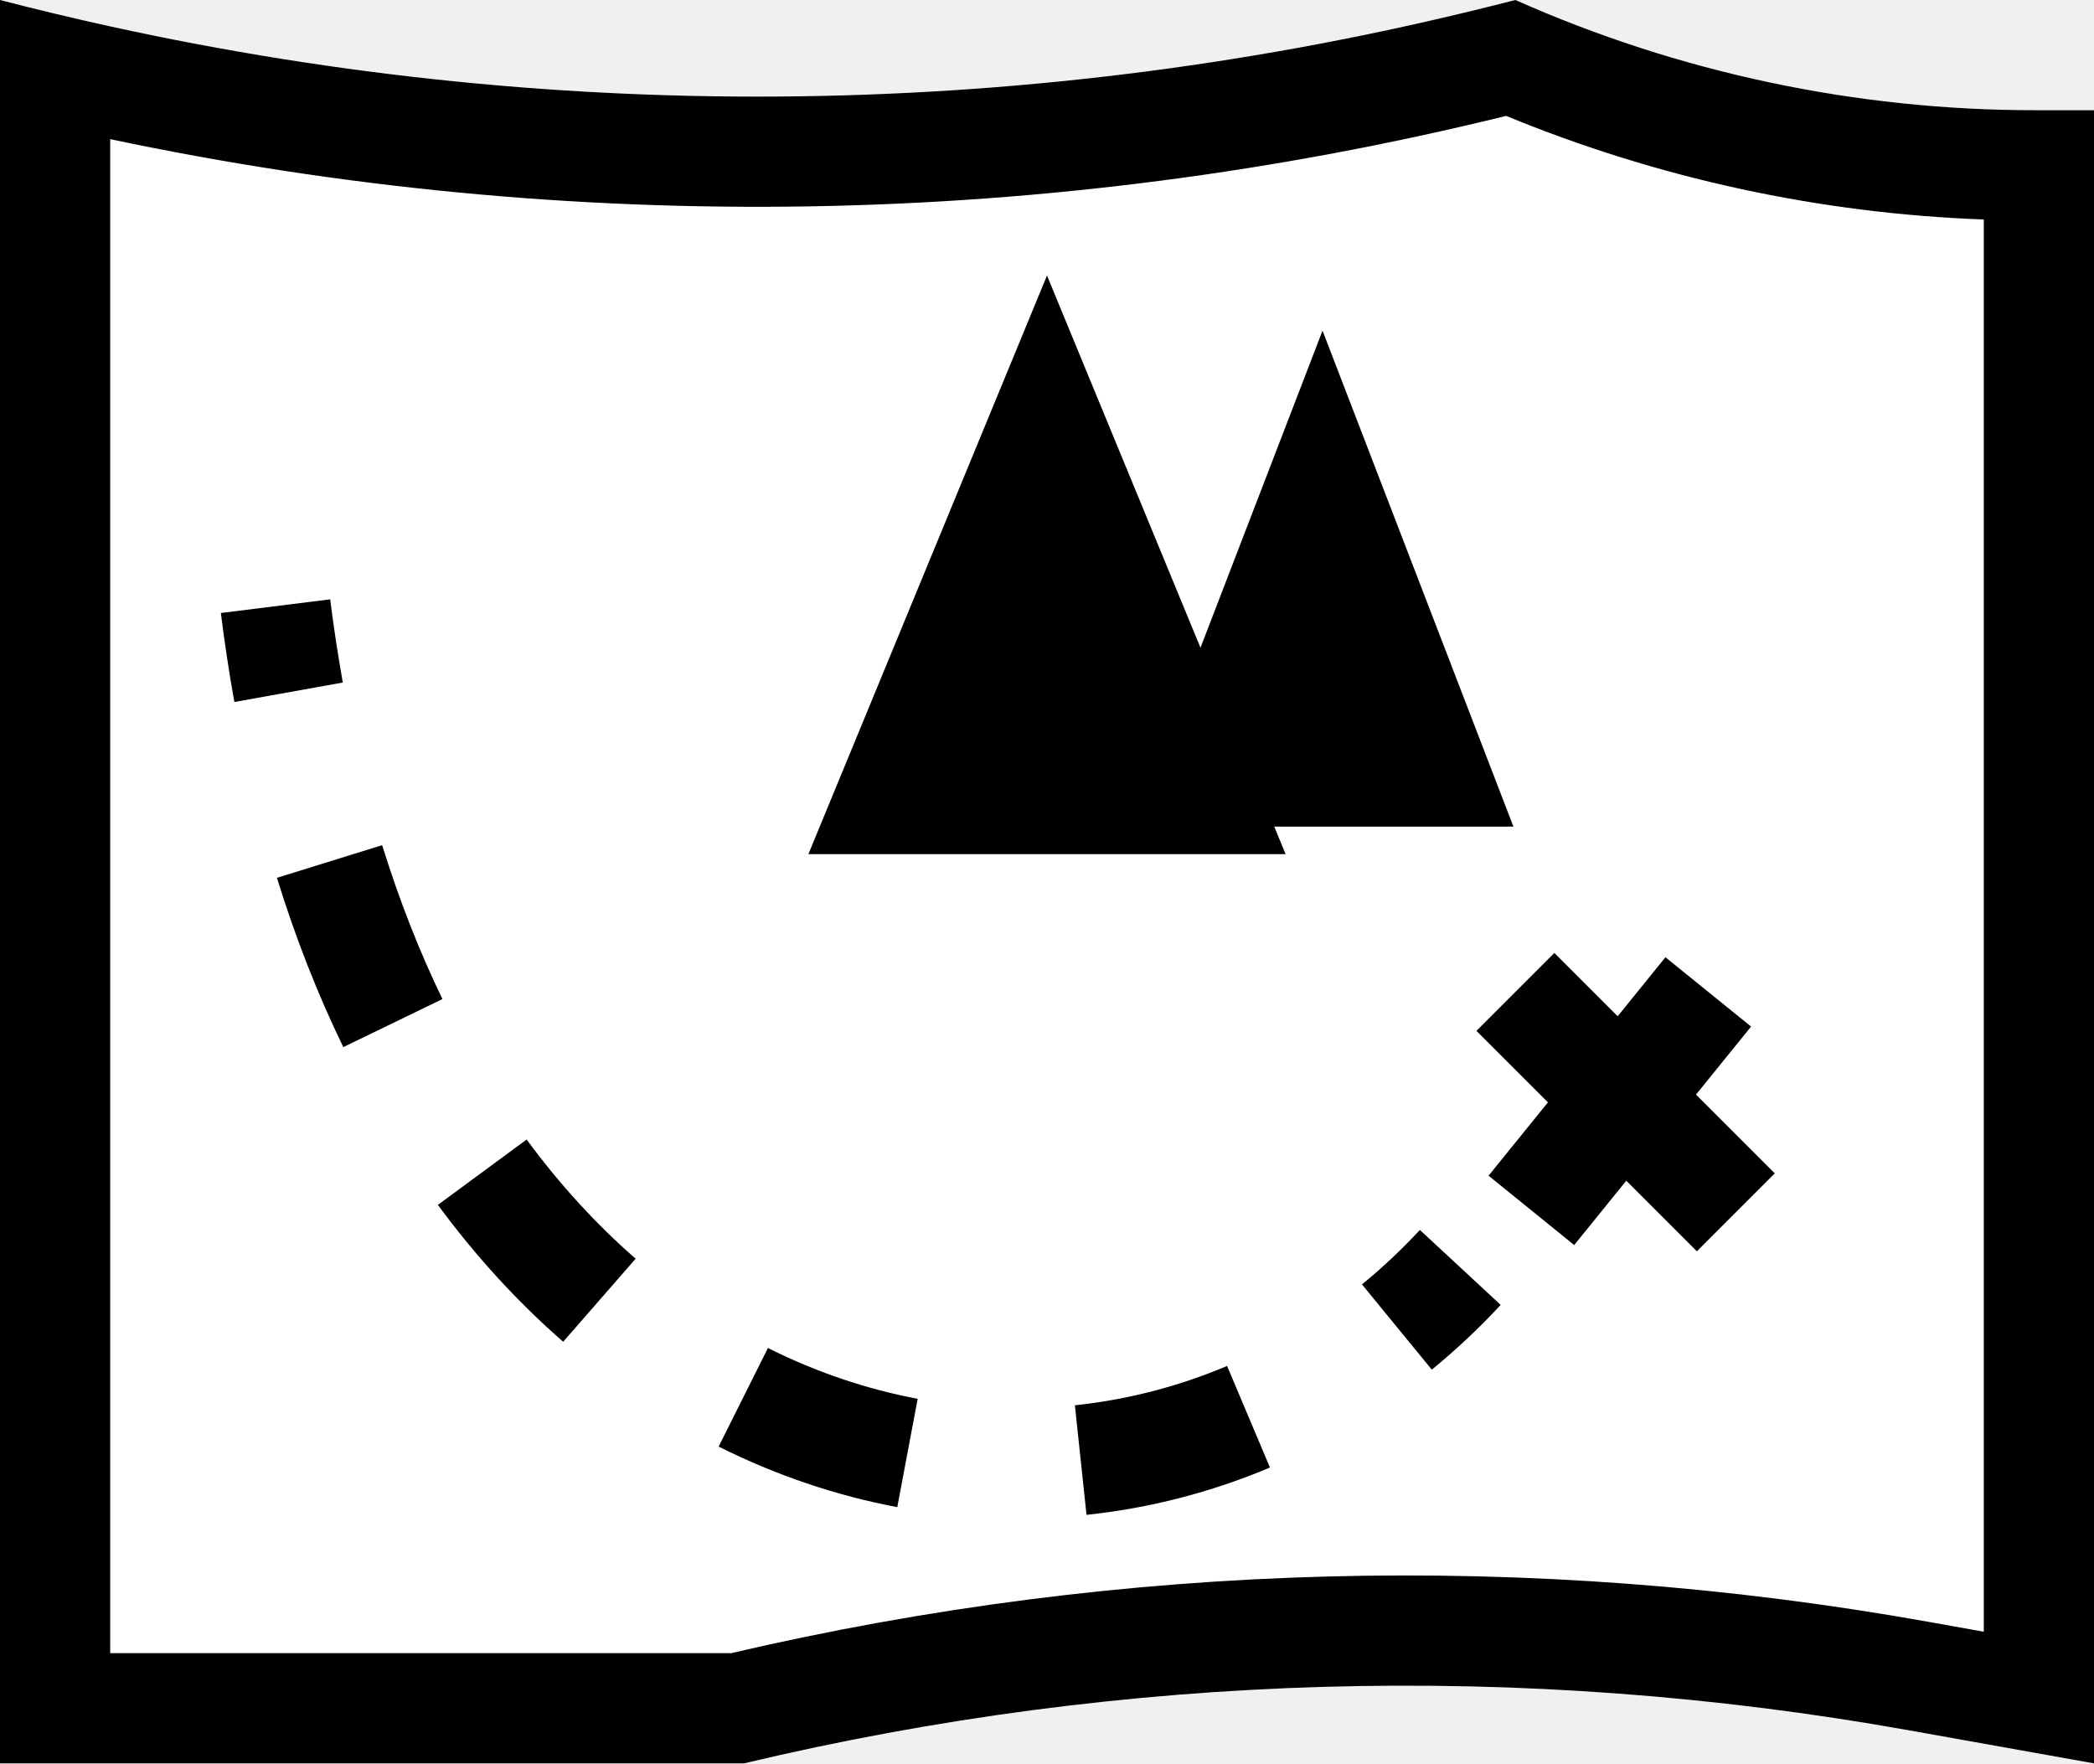
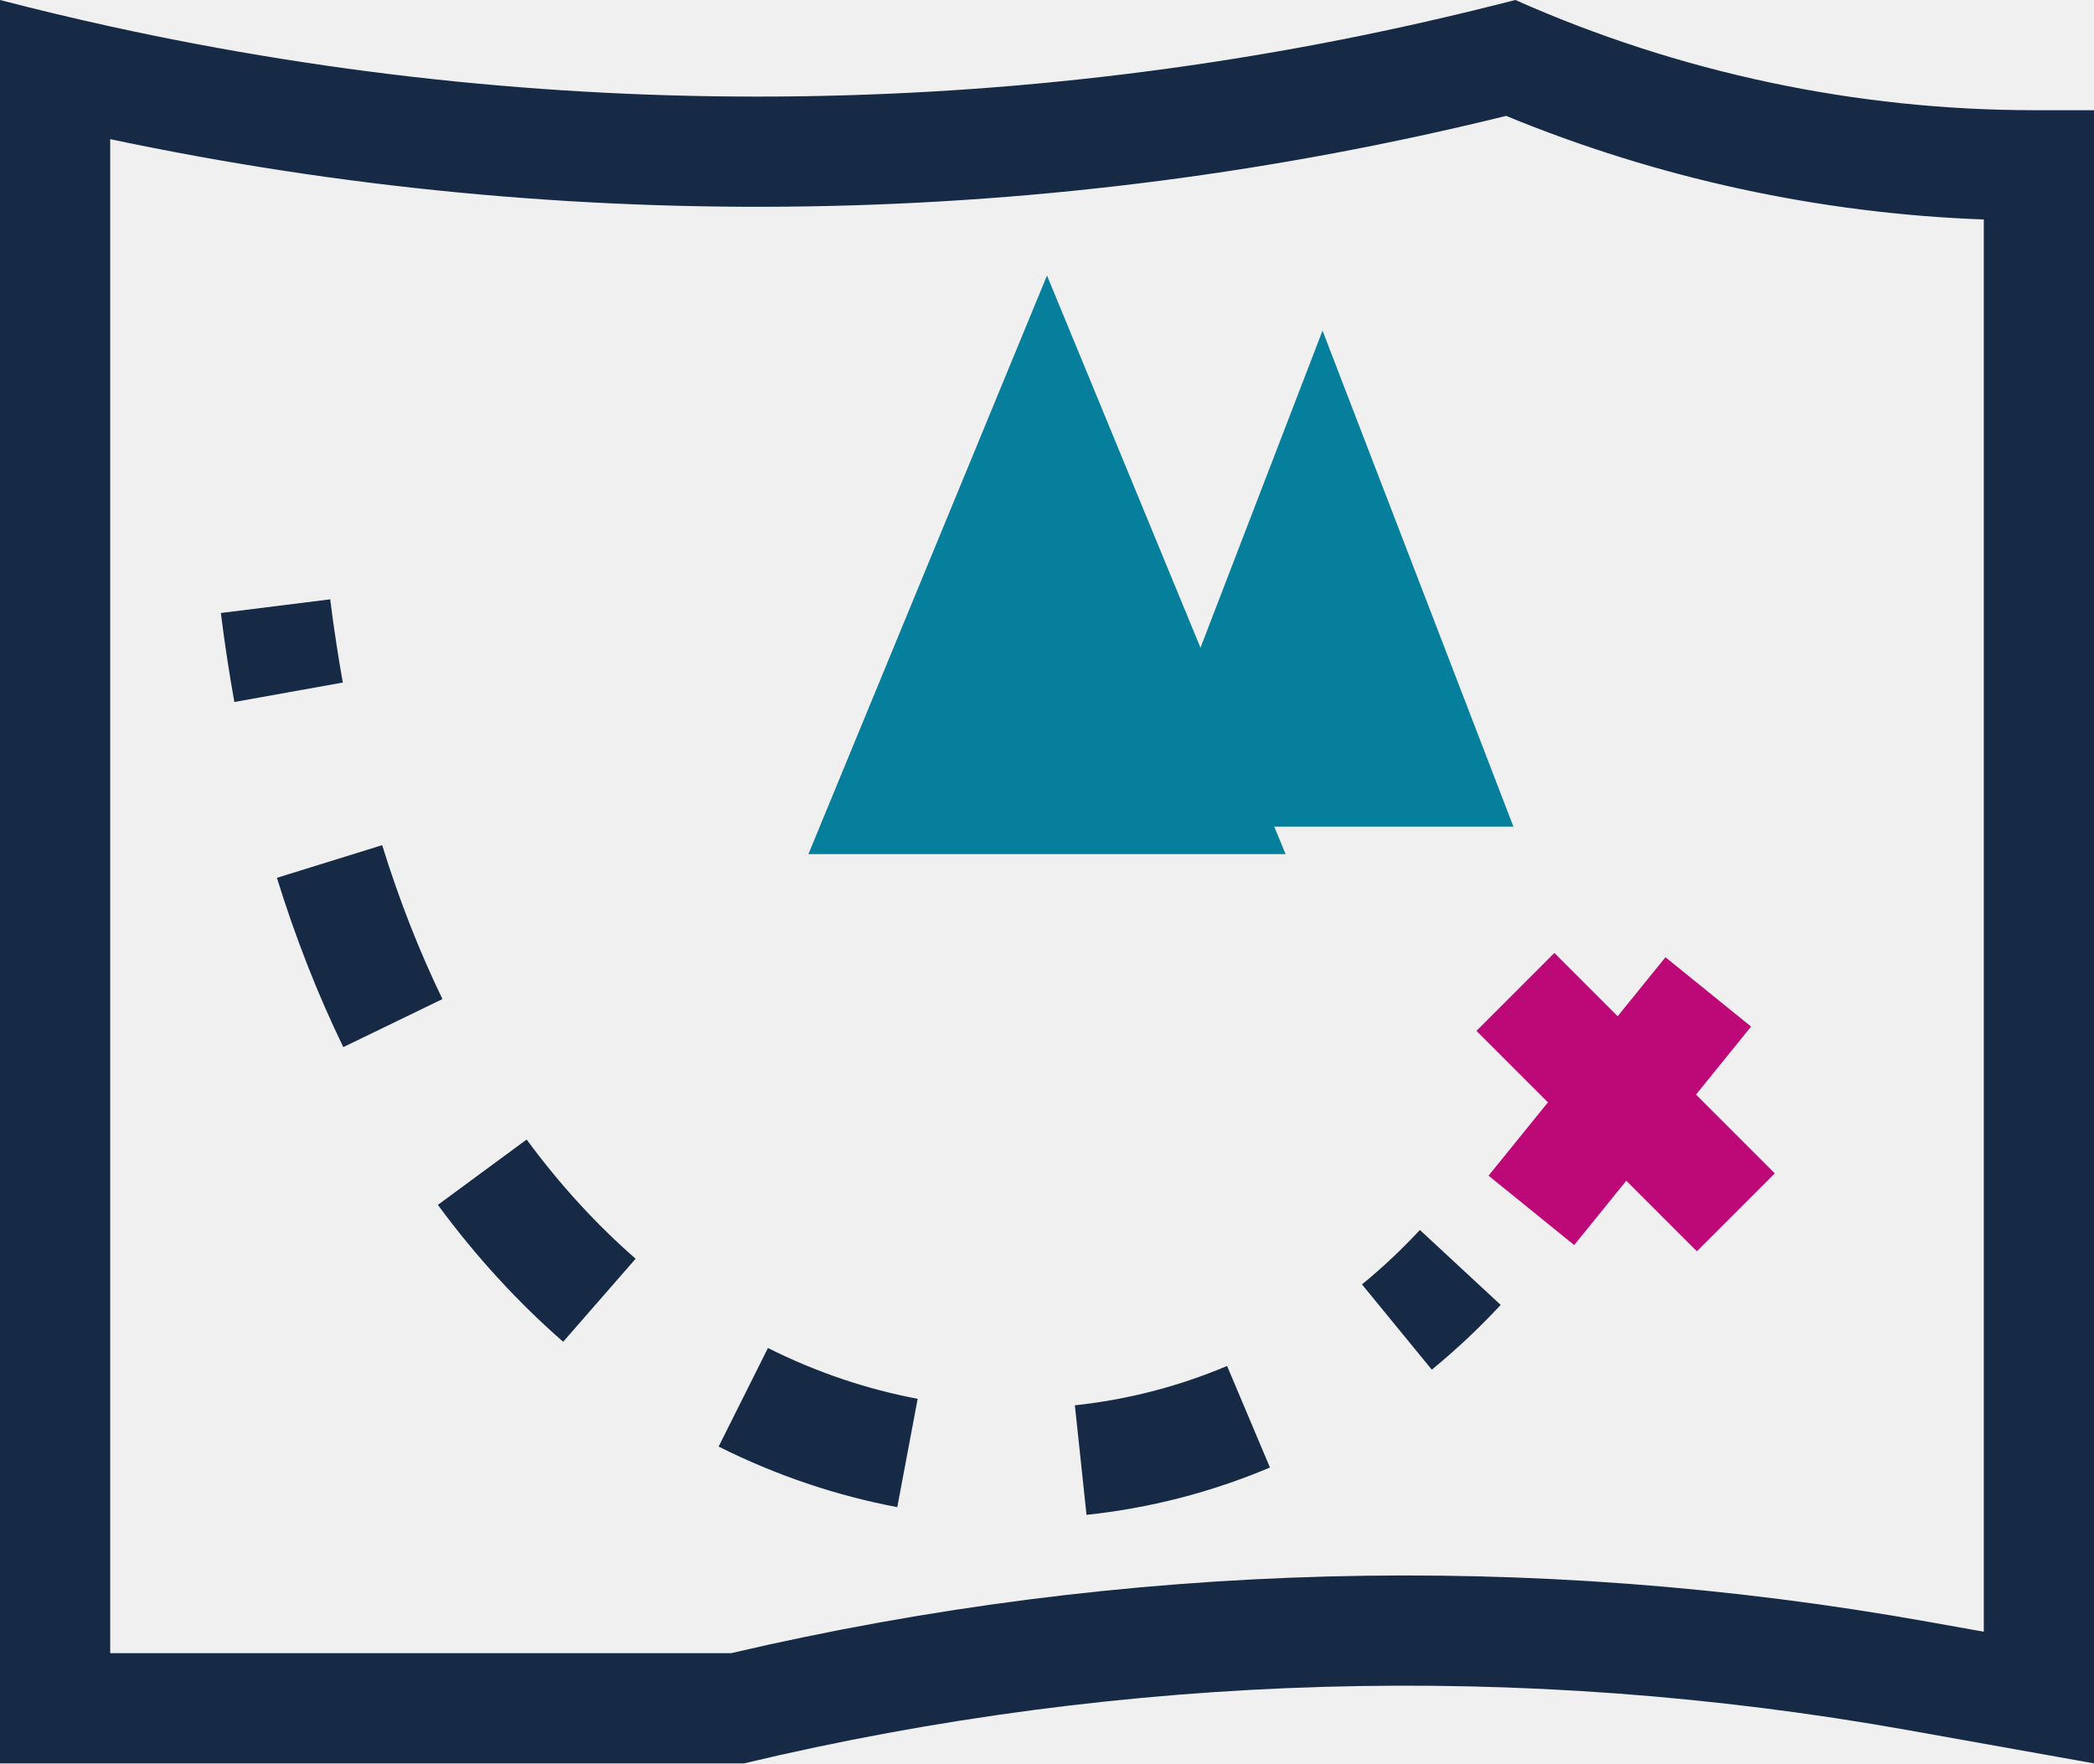
<svg xmlns="http://www.w3.org/2000/svg" width="38" height="32" viewBox="0 0 38 32" fill="none">
-   <path d="M0 0C8.859 2.297 18.152 2.337 27.03 0.118L27.5 0C30.467 1.319 33.678 2 36.924 2H38V32L34.625 31.397C27.617 30.146 20.426 30.351 13.5 32H0V0Z" fill="white" />
-   <path fill-rule="evenodd" clip-rule="evenodd" d="M13.5 32C20.426 30.351 27.617 30.146 34.625 31.397L38 32V2H36.924C33.678 2 30.467 1.319 27.5 0L27.03 0.118C18.817 2.171 10.25 2.29 2 0.479C1.331 0.332 0.664 0.172 0 0V32H13.5ZM2 30H13.267C20.389 28.337 27.776 28.143 34.977 29.428L36 29.611V3.983C33.023 3.874 30.088 3.238 27.332 2.103C19.018 4.152 10.358 4.292 2 2.525V30Z" fill="black" />
-   <path fill-rule="evenodd" clip-rule="evenodd" d="M4.253 12.739C4.159 12.215 4.077 11.677 4.008 11.124L5.992 10.876C6.057 11.394 6.134 11.897 6.221 12.386L4.253 12.739ZM6.23 19.002C5.771 18.057 5.367 17.033 5.025 15.93L6.935 15.337C7.249 16.349 7.617 17.279 8.029 18.13L6.23 19.002ZM10.22 24.349C9.406 23.639 8.643 22.811 7.946 21.865L9.557 20.679C10.17 21.512 10.835 22.231 11.535 22.842L10.22 24.349ZM27.233 23.68C26.838 24.106 26.42 24.497 25.983 24.855L24.716 23.308C25.083 23.008 25.434 22.678 25.767 22.32L27.233 23.68ZM16.283 27.35C15.181 27.142 14.091 26.777 13.041 26.251L13.936 24.462C14.822 24.906 15.735 25.211 16.653 25.384L16.283 27.35ZM23.046 26.631C21.98 27.081 20.86 27.369 19.717 27.49L19.506 25.502C20.454 25.401 21.383 25.162 22.268 24.788L23.046 26.631Z" fill="black" />
-   <path fill-rule="evenodd" clip-rule="evenodd" d="M30.793 22.707L26.793 18.707L28.207 17.293L32.207 21.293L30.793 22.707Z" fill="black" />
-   <path fill-rule="evenodd" clip-rule="evenodd" d="M27.013 21.335L30.223 17.371L31.777 18.629L28.567 22.594L27.013 21.335Z" fill="black" />
-   <path d="M19 5L23.33 15.5H14.67L19 5Z" fill="black" />
-   <path d="M24 6L27.464 15H20.536L24 6Z" fill="black" />
+   <path d="M0 0C8.859 2.297 18.152 2.337 27.03 0.118L27.5 0C30.467 1.319 33.678 2 36.924 2H38V32L34.625 31.397C27.617 30.146 20.426 30.351 13.5 32H0V0Z" fill="#F0F0F0" />
+   <path fill-rule="evenodd" clip-rule="evenodd" d="M13.5 32C20.426 30.351 27.617 30.146 34.625 31.397L38 32V2H36.924C33.678 2 30.467 1.319 27.5 0L27.03 0.118C18.817 2.171 10.25 2.29 2 0.479C1.331 0.332 0.664 0.172 0 0V32H13.5ZM2 30H13.267C20.389 28.337 27.776 28.143 34.977 29.428L36 29.611V3.983C33.023 3.874 30.088 3.238 27.332 2.103C19.018 4.152 10.358 4.292 2 2.525V30Z" fill="#162945" />
+   <path fill-rule="evenodd" clip-rule="evenodd" d="M4.253 12.739C4.159 12.215 4.077 11.677 4.008 11.124L5.992 10.876C6.057 11.394 6.134 11.897 6.221 12.386L4.253 12.739ZM6.23 19.002C5.771 18.057 5.367 17.033 5.025 15.93L6.935 15.337C7.249 16.349 7.617 17.279 8.029 18.13L6.23 19.002ZM10.22 24.349C9.406 23.639 8.643 22.811 7.946 21.865L9.557 20.679C10.17 21.512 10.835 22.231 11.535 22.842L10.22 24.349ZM27.233 23.68C26.838 24.106 26.42 24.497 25.983 24.855L24.716 23.308C25.083 23.008 25.434 22.678 25.767 22.32L27.233 23.68ZM16.283 27.35C15.181 27.142 14.091 26.777 13.041 26.251L13.936 24.462C14.822 24.906 15.735 25.211 16.653 25.384L16.283 27.35ZM23.046 26.631C21.98 27.081 20.86 27.369 19.717 27.49L19.506 25.502C20.454 25.401 21.383 25.162 22.268 24.788L23.046 26.631Z" fill="#162945" />
+   <path fill-rule="evenodd" clip-rule="evenodd" d="M30.793 22.707L26.793 18.707L28.207 17.293L32.207 21.293L30.793 22.707Z" fill="#BD0878" />
+   <path fill-rule="evenodd" clip-rule="evenodd" d="M27.013 21.335L30.223 17.371L31.777 18.629L28.567 22.594L27.013 21.335Z" fill="#BD0878" />
+   <path d="M19 5L23.33 15.5H14.67L19 5Z" fill="#057F9C" />
+   <path d="M24 6L27.464 15H20.536L24 6Z" fill="#057F9C" />
</svg>
